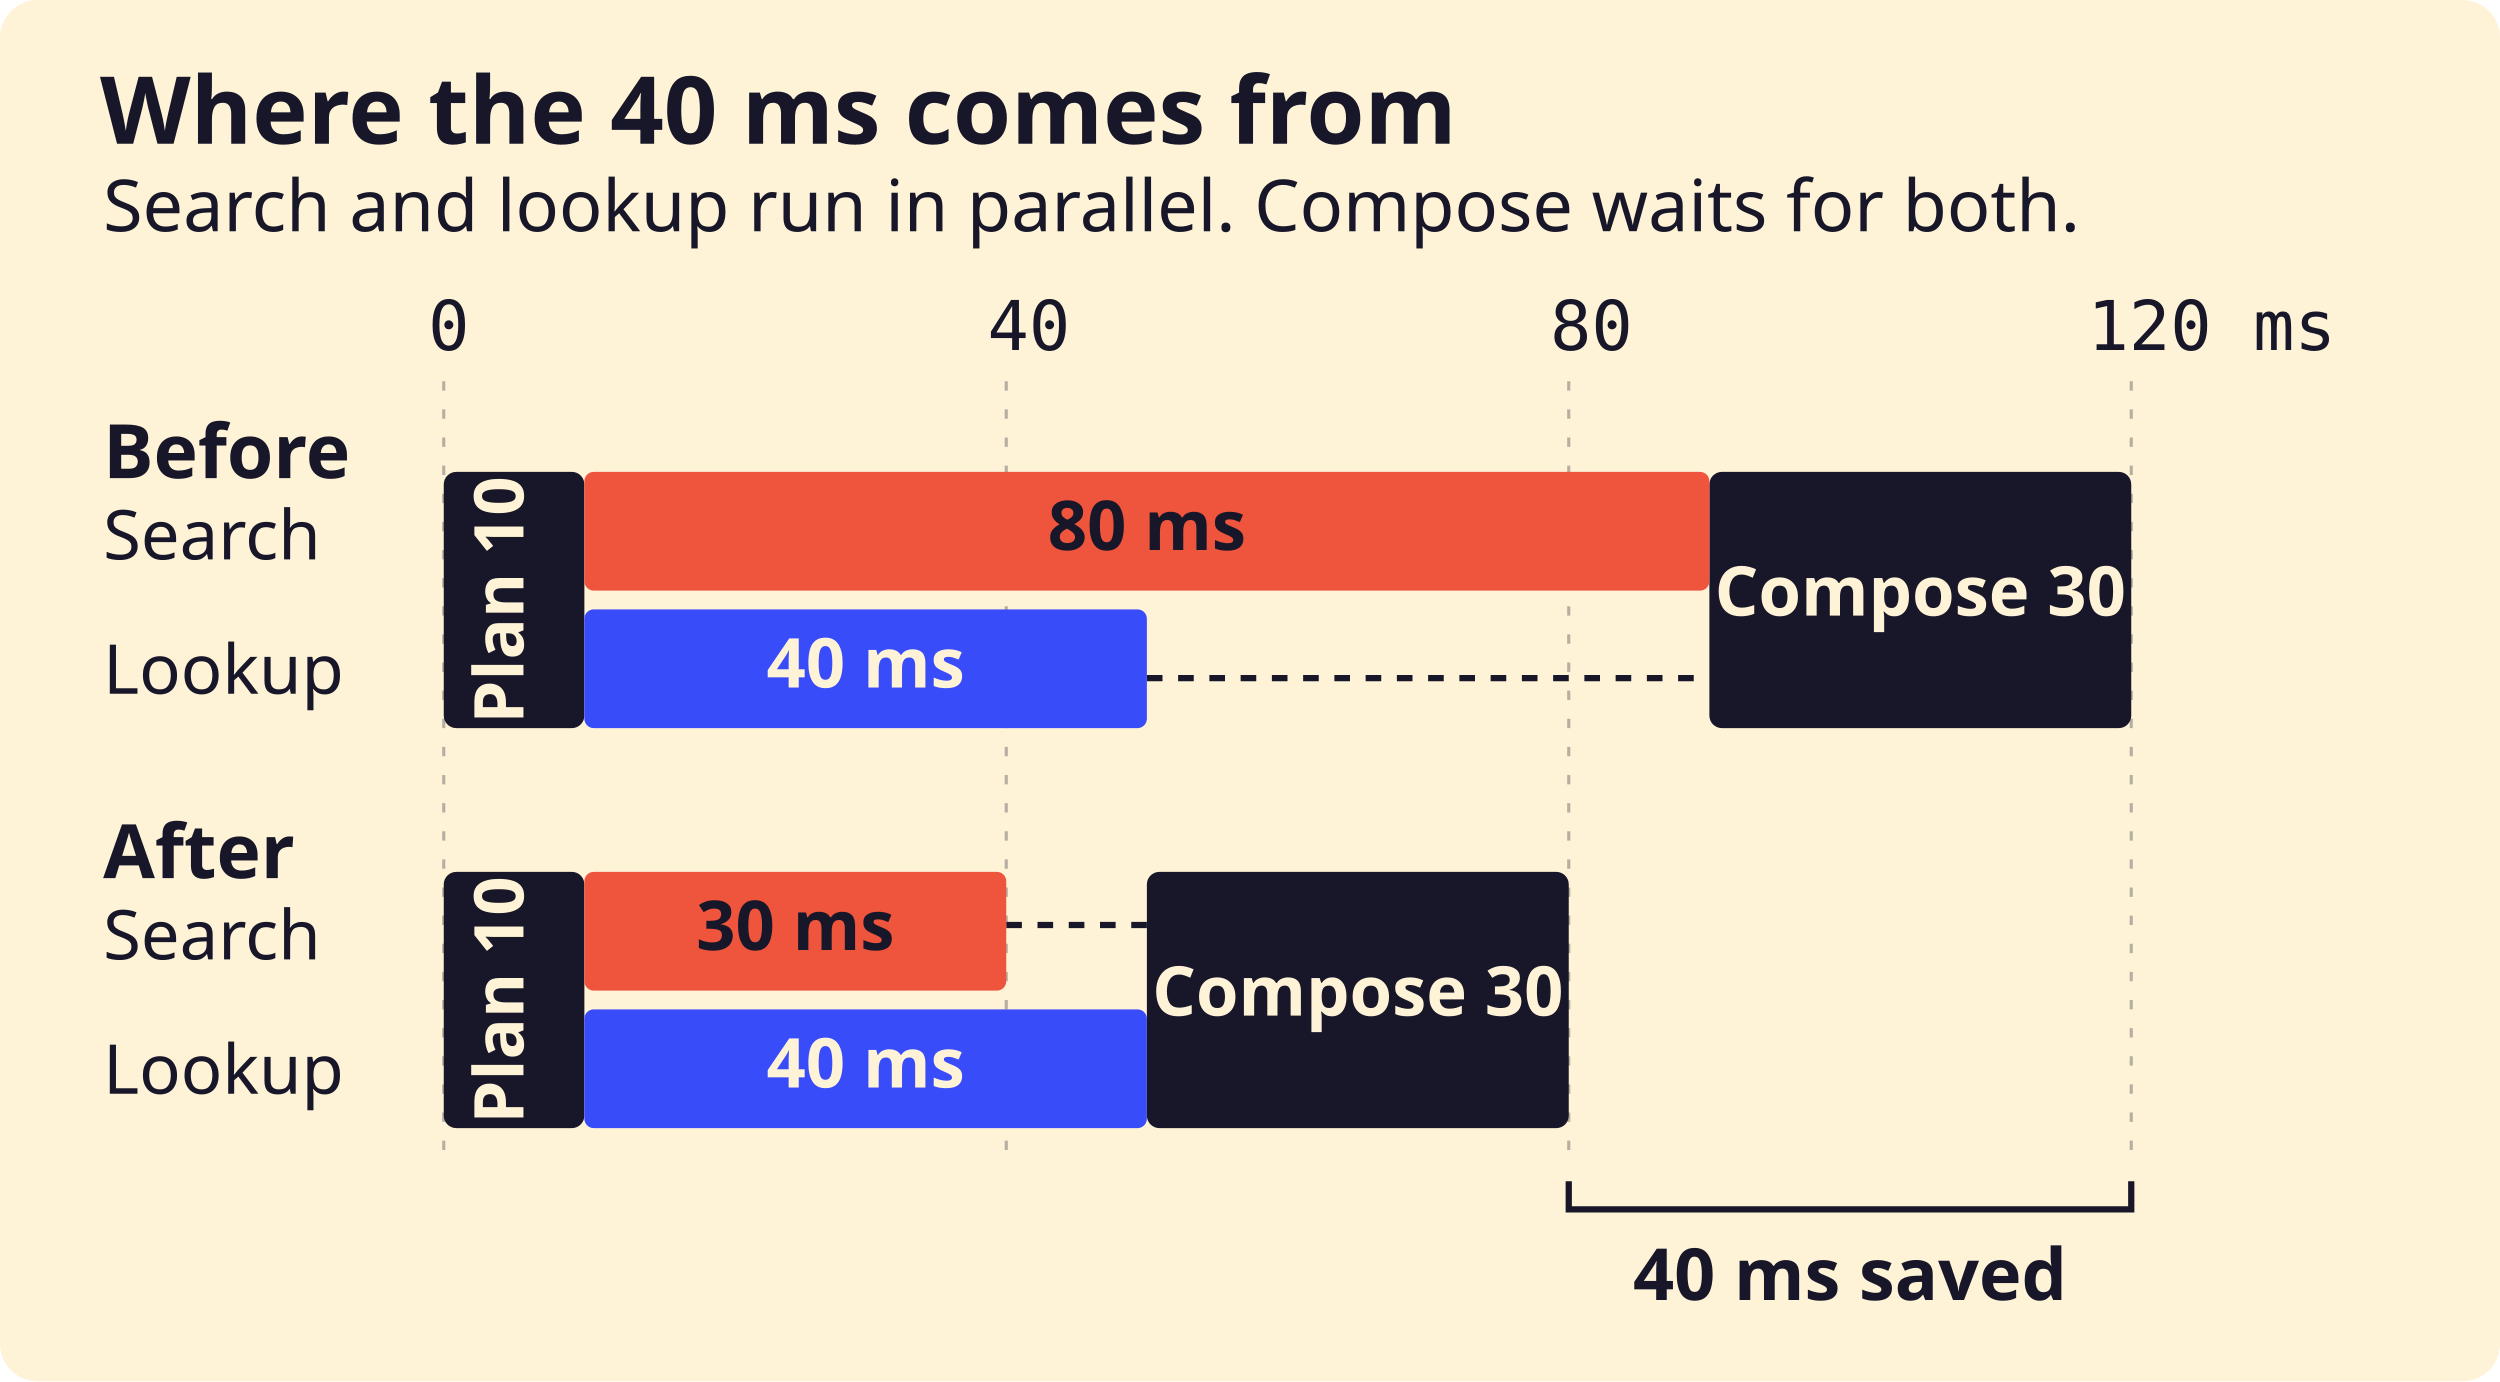
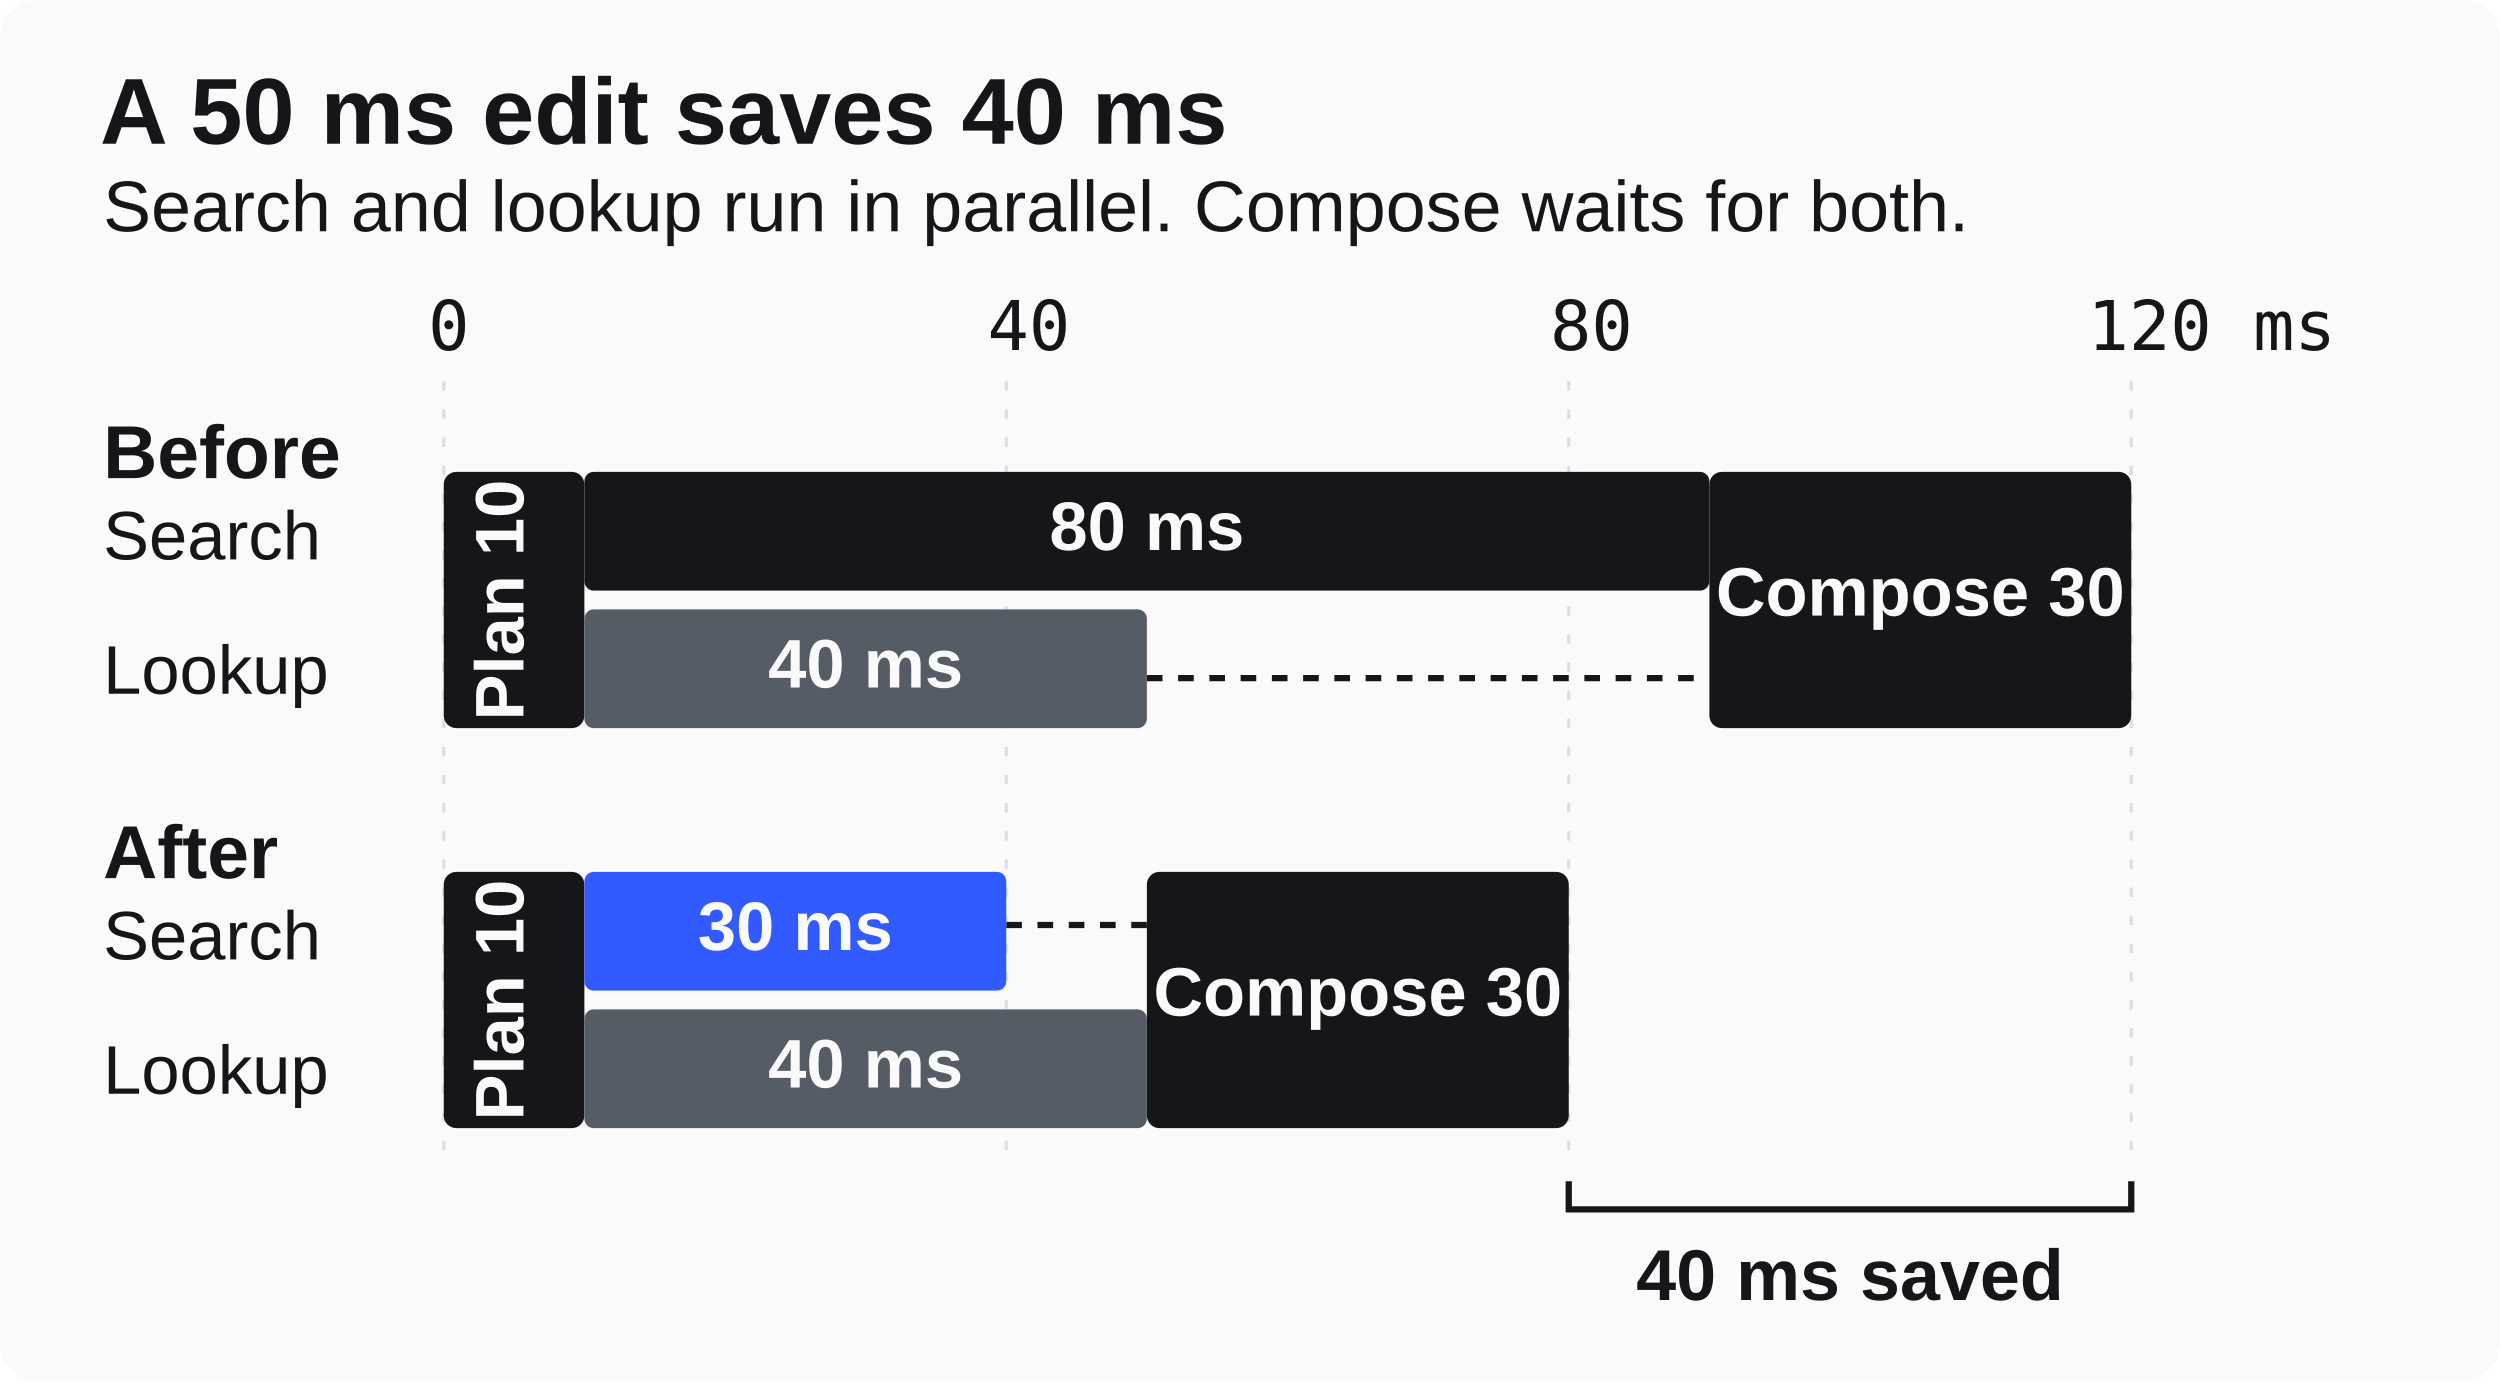
<svg xmlns="http://www.w3.org/2000/svg" viewBox="0 0 800 442" role="img" aria-labelledby="title desc">
-   <rect width="800" height="442" rx="12" fill="#fff3d7" />
-   <g font-family="system-ui, sans-serif" fill="#171729">
-     <text x="32" y="46" font-size="30" font-weight="720">Where the 40 ms comes from</text>
+   <rect width="800" height="442" rx="12" fill="#FAFAFA" />
+   <g font-family="'Instrument Sans', Arial, sans-serif" fill="#141619">
+     <text x="32" y="46" font-size="30" font-weight="720">A 50 ms edit saves 40 ms</text>
    <text x="33" y="74" font-size="23">Search and lookup run in parallel. Compose waits for both.</text>
-     <g font-family="ui-monospace,monospace" font-size="22" fill="#171729">
+     <g font-family="'IBM Plex Mono', 'DejaVu Sans Mono', monospace" font-size="22" fill="#141619">
      <text x="137" y="112">0</text>
      <text x="316" y="112">40</text>
      <text x="496" y="112">80</text>
      <text x="668" y="112">120 ms</text>
    </g>
-     <g stroke="#b6aea0" stroke-dasharray="3 6">
+     <g stroke="#DADDE1" stroke-dasharray="3 6">
      <path d="M142 122v246 M322 122v246 M502 122v246 M682 122v246" />
    </g>
-     <g stroke="#171729" stroke-width="2">
+     <g stroke="#141619" stroke-width="2">
      <path d="M367 217h180" stroke-dasharray="5 5" />
      <path d="M322 296h45" stroke-dasharray="5 5" />
    </g>
    <g font-size="24" font-weight="700">
      <text x="33" y="153">Before</text>
      <text x="33" y="281">After</text>
    </g>
-     <g font-size="22" fill="#171729">
+     <g font-size="22" fill="#141619">
      <text x="33" y="179">Search</text>
      <text x="33" y="222">Lookup</text>
      <text x="33" y="307">Search</text>
      <text x="33" y="350">Lookup</text>
    </g>
-     <g fill="#171729">
+     <g fill="#141619">
      <rect x="142" y="151" width="45" height="82" rx="4" />
      <rect x="547" y="151" width="135" height="82" rx="4" />
      <rect x="142" y="279" width="45" height="82" rx="4" />
      <rect x="367" y="279" width="135" height="82" rx="4" />
    </g>
-     <g fill="#ef543c">
-       <rect x="187" y="151" width="360" height="38" rx="3" />
+     <g fill="#315BFF">
+       <rect fill="#141619" x="187" y="151" width="360" height="38" rx="3" />
      <rect x="187" y="279" width="135" height="38" rx="3" />
    </g>
-     <g fill="#384cfa">
+     <g fill="#555C65">
      <rect x="187" y="195" width="180" height="38" rx="3" />
      <rect x="187" y="323" width="180" height="38" rx="3" />
    </g>
    <g font-size="22" font-weight="620" text-anchor="middle">
-       <g fill="#fff3d7">
+       <g fill="#FAFAFA">
        <text x="164.5" y="195" transform="rotate(-90 164.5 192)">Plan 10</text>
        <text x="164.5" y="323" transform="rotate(-90 164.5 320)">Plan 10</text>
        <text x="614.5" y="197">Compose 30</text>
        <text x="434.5" y="325">Compose 30</text>
-         <text x="367" y="176" fill="#171729">80 ms</text>
-         <text x="254.5" y="304" fill="#171729">30 ms</text>
+         <text x="367" y="176" fill="#FAFAFA">80 ms</text>
+         <text x="254.5" y="304" fill="#FAFAFA">30 ms</text>
      </g>
-       <text x="277" y="220" fill="#fff3d7">40 ms</text>
-       <text x="277" y="348" fill="#fff3d7">40 ms</text>
+       <text x="277" y="220" fill="#FAFAFA">40 ms</text>
+       <text x="277" y="348" fill="#FAFAFA">40 ms</text>
    </g>
-     <path d="M502 378v9h180v-9" fill="none" stroke="#171729" stroke-width="2" />
+     <path d="M502 378v9h180v-9" fill="none" stroke="#141619" stroke-width="2" />
    <text x="592" y="416" text-anchor="middle" font-size="23" font-weight="700">40 ms saved</text>
  </g>
</svg>
